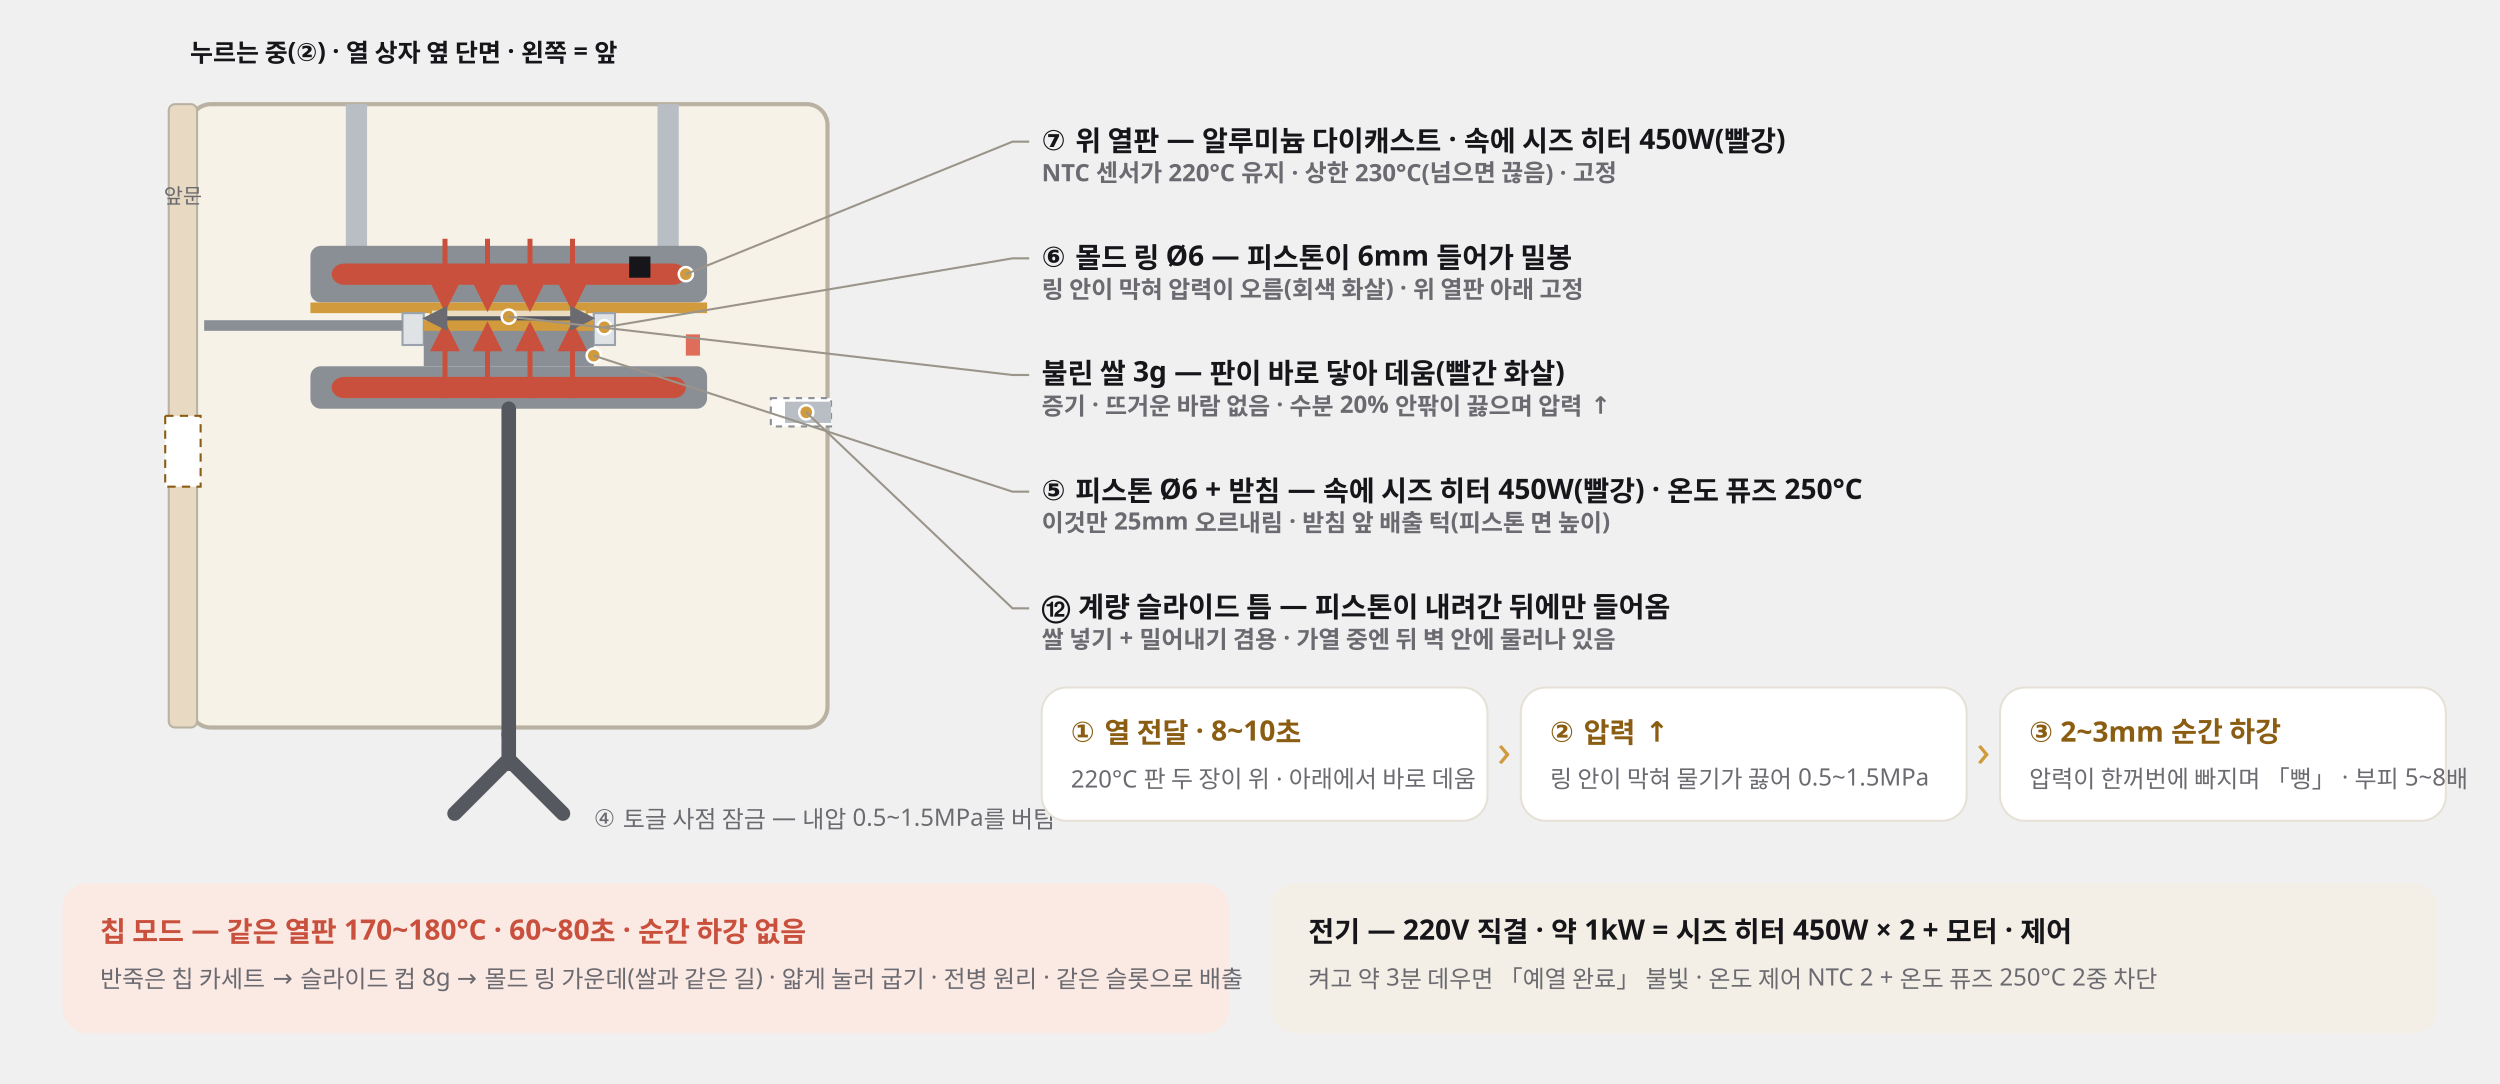
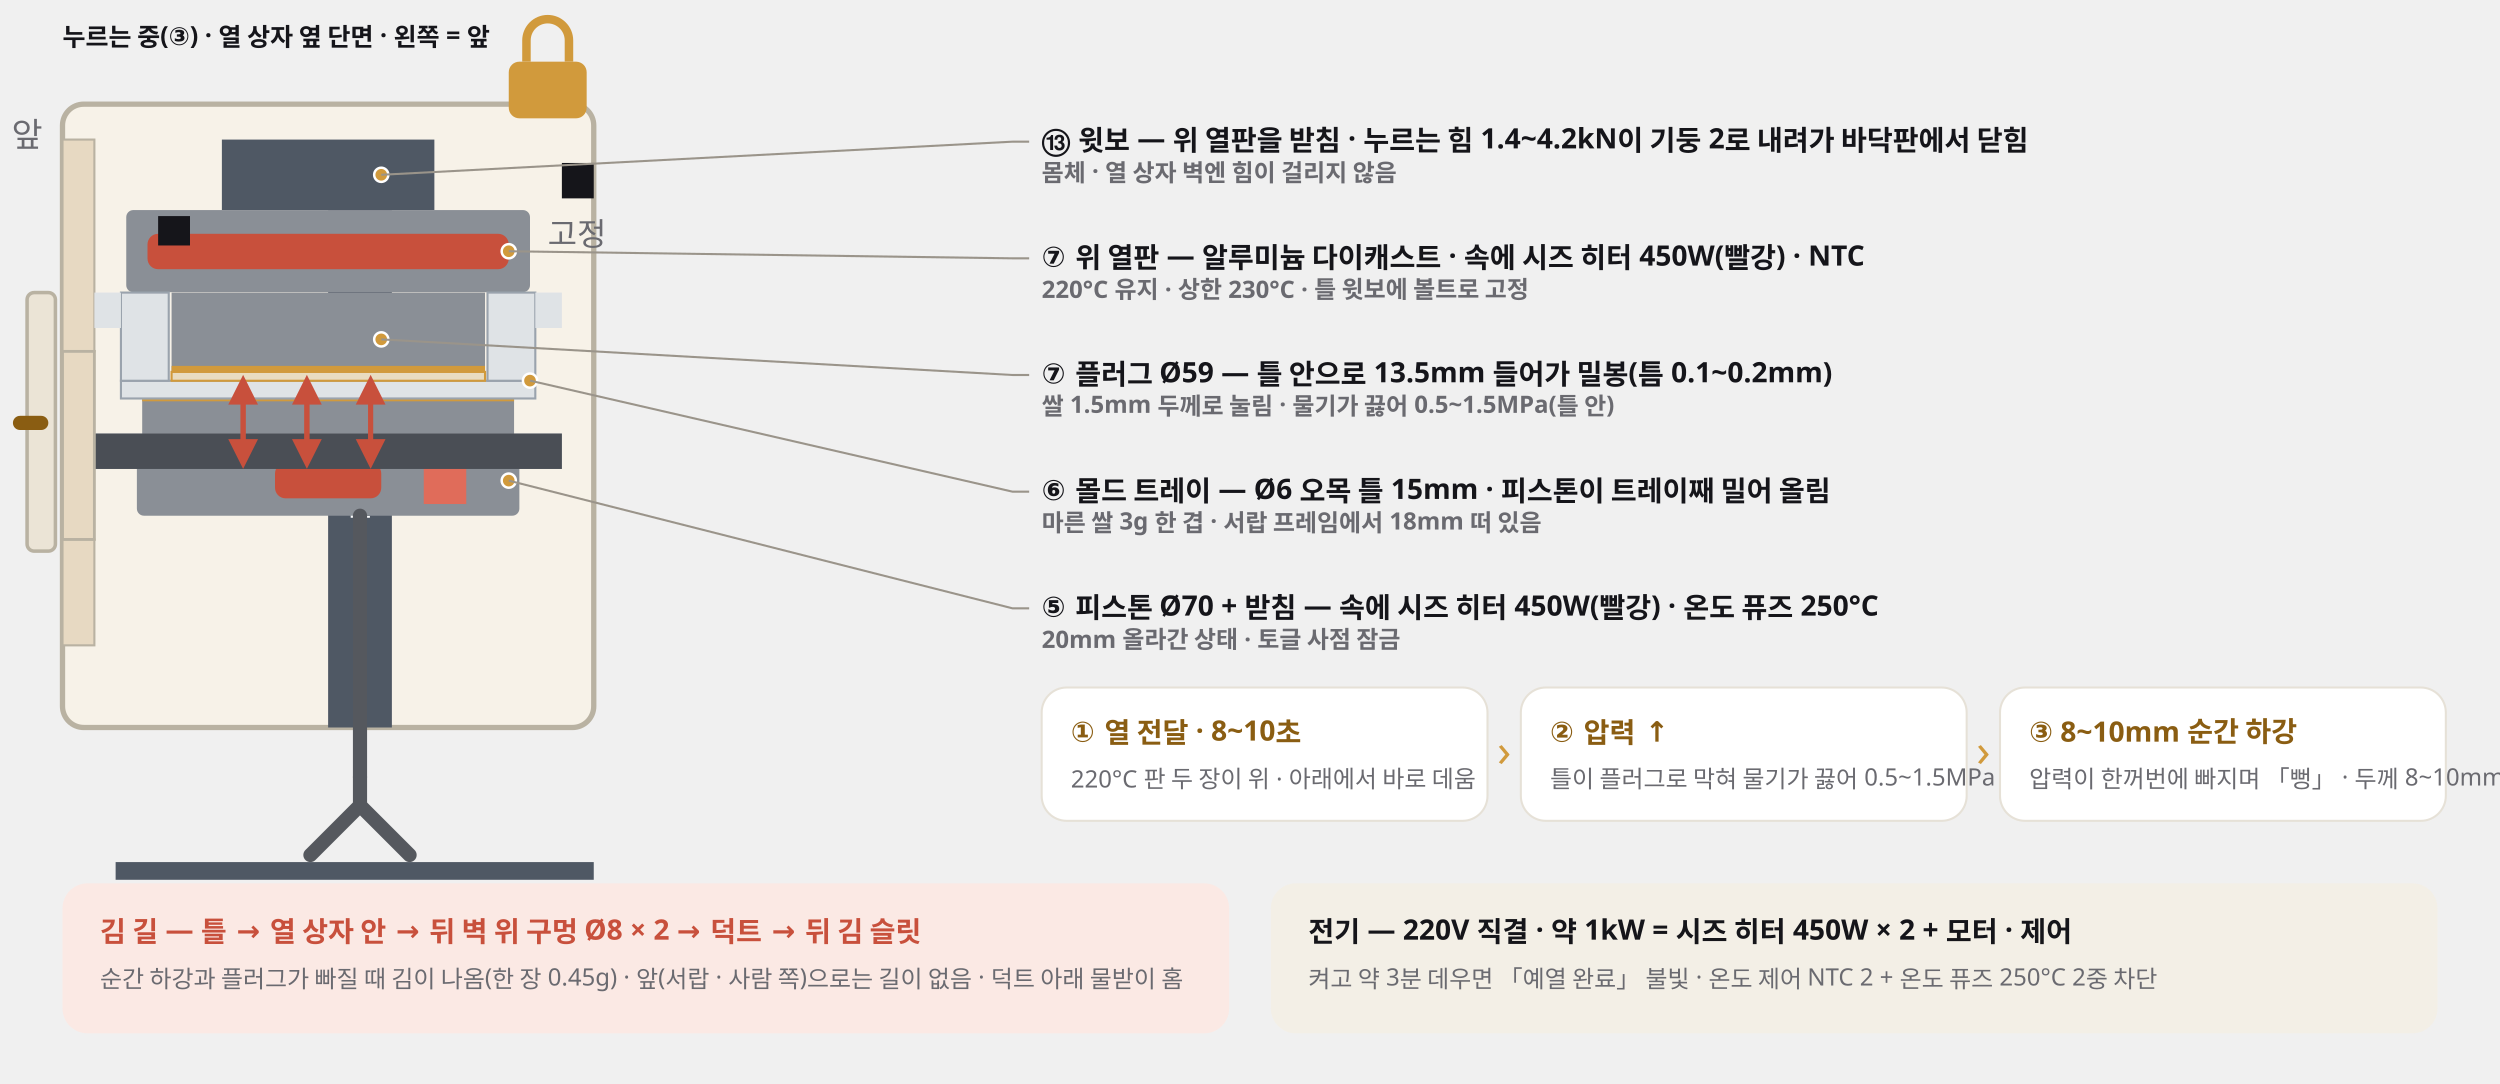
<svg xmlns="http://www.w3.org/2000/svg" viewBox="0 0 1200 520" font-family="NanumSquare, Pretendard, sans-serif">
  <defs>
    <pattern id="hatch" width="7" height="7" patternUnits="userSpaceOnUse" patternTransform="rotate(45)">
      <line x1="0" y1="0" x2="0" y2="7" stroke="#8a5d12" stroke-width="1.1" opacity=".55" />
    </pattern>
    <linearGradient id="glassT" x1="0" y1="0" x2="1" y2="1">
      <stop offset="0" stop-color="#3a3a40" />
      <stop offset=".5" stop-color="#101014" />
      <stop offset="1" stop-color="#2c2c32" />
    </linearGradient>
    <marker id="arr" viewBox="0 0 10 10" refX="8" refY="5" markerWidth="7" markerHeight="7" orient="auto-start-reverse">
      <path d="M0,0 L10,5 L0,10 z" fill="#d19a3c" />
    </marker>
    <marker id="arrg" viewBox="0 0 10 10" refX="8" refY="5" markerWidth="6" markerHeight="6" orient="auto-start-reverse">
      <path d="M0,0 L10,5 L0,10 z" fill="#6a6a70" />
    </marker>
    <marker id="arrh" viewBox="0 0 10 10" refX="8" refY="5" markerWidth="6" markerHeight="6" orient="auto-start-reverse">
      <path d="M0,0 L10,5 L0,10 z" fill="#c8503c" />
    </marker>
  </defs>
-   <rect x="91.2" y="50.0" width="306.0" height="299.2" fill="#f7f2e8" rx="10" stroke="#b9b2a2" stroke-width="2" />
-   <rect x="81.0" y="50.0" width="13.6" height="299.2" fill="#e7d9c2" rx="3" stroke="#b9b2a2" />
-   <rect x="79.3" y="199.6" width="17.0" height="34.0" fill="#fff" stroke="#8a5d12" stroke-dasharray="4 3" />
-   <rect x="166.0" y="50.0" width="10.2" height="71.4" fill="#b9bec4" />
-   <rect x="315.6" y="50.0" width="10.2" height="71.4" fill="#b9bec4" />
-   <rect x="149.0" y="118.0" width="190.4" height="27.2" fill="#8a8f96" rx="5" />
-   <rect x="159.2" y="126.5" width="170.0" height="10.2" fill="#c8503c" rx="6" />
-   <rect x="149.0" y="145.2" width="190.4" height="5.1" fill="#d19a3c" />
-   <rect x="193.2" y="150.3" width="10.2" height="15.3" fill="#dfe3e6" stroke="#9aa3ad" />
-   <rect x="285.0" y="150.3" width="10.2" height="15.3" fill="#dfe3e6" stroke="#9aa3ad" />
-   <rect x="149.0" y="175.8" width="190.4" height="20.4" fill="#8a8f96" rx="5" />
-   <rect x="159.2" y="180.9" width="170.0" height="10.2" fill="#c8503c" rx="6" />
-   <rect x="203.4" y="155.4" width="81.6" height="20.4" fill="#8a8f96" />
-   <rect x="203.4" y="153.7" width="81.6" height="5.1" fill="#d19a3c" />
-   <rect x="98.0" y="153.7" width="95.2" height="5.1" fill="#8a8f96" />
-   <rect x="329.2" y="160.5" width="6.8" height="10.2" fill="#e06c5a" />
-   <rect x="206.8" y="148.6" width="74.8" height="5.1" fill="#e9dcc0" stroke="#d19a3c" />
-   <rect x="370.0" y="191.1" width="28.9" height="13.6" fill="#fff" stroke="#8a8f96" stroke-dasharray="3 3" />
-   <rect x="376.8" y="192.8" width="22.1" height="10.2" fill="#b9bec4" />
-   <rect x="302.0" y="123.1" width="10.2" height="10.2" fill="#15151a" />
-   <line x1="213.6" y1="114.6" x2="213.6" y2="146.9" stroke="#c8503c" stroke-width="2.4" marker-end="url(#arrh)" />
-   <line x1="213.6" y1="191.1" x2="213.6" y2="157.1" stroke="#c8503c" stroke-width="2.4" marker-end="url(#arrh)" />
-   <line x1="234.0" y1="114.6" x2="234.0" y2="146.9" stroke="#c8503c" stroke-width="2.4" marker-end="url(#arrh)" />
-   <line x1="234.0" y1="191.1" x2="234.0" y2="157.1" stroke="#c8503c" stroke-width="2.4" marker-end="url(#arrh)" />
-   <line x1="254.4" y1="114.6" x2="254.4" y2="146.9" stroke="#c8503c" stroke-width="2.4" marker-end="url(#arrh)" />
-   <line x1="254.4" y1="191.1" x2="254.4" y2="157.1" stroke="#c8503c" stroke-width="2.4" marker-end="url(#arrh)" />
-   <line x1="274.8" y1="114.6" x2="274.8" y2="146.9" stroke="#c8503c" stroke-width="2.4" marker-end="url(#arrh)" />
-   <line x1="274.8" y1="191.1" x2="274.8" y2="157.1" stroke="#c8503c" stroke-width="2.4" marker-end="url(#arrh)" />
-   <line x1="244.2" y1="152.8" x2="205.1" y2="152.8" stroke="#55585e" stroke-width="2" marker-end="url(#arrg)" />
-   <line x1="244.2" y1="152.8" x2="283.3" y2="152.8" stroke="#55585e" stroke-width="2" marker-end="url(#arrg)" />
-   <line x1="244.2" y1="196.2" x2="244.2" y2="352.6" stroke="#55585e" stroke-width="7" stroke-linecap="round" />
-   <path d="M244.2 352.6 v14 M244.2 364.5 l-26 26 M244.2 364.5 l26 26" fill="none" stroke="#55585e" stroke-width="7" stroke-linecap="round" />
-   <text x="285.0" y="396.8" font-size="11.5" fill="#6a6a70">④ 토글 사점 잠금 — 내압 0.5~1.5MPa를 버팀</text>
-   <text x="87.8" y="97.6" font-size="10" fill="#6a6a70" text-anchor="middle">앞문</text>
-   <text x="91.2" y="29.6" font-size="12" font-weight="800" fill="#15151a">누르는 중(②) · 열 상자 옆 단면 · 왼쪽 = 앞</text>
-   <circle cx="329.2" cy="131.6" r="3.4" fill="#d19a3c" stroke="#fff" stroke-width="1.2" />
-   <polyline points="329.2,131.6 486.0,68.0 494.0,68.0" fill="none" stroke="#9a948a" stroke-width="1" />
-   <text x="500" y="72" font-size="13.5" font-weight="800" fill="#15151a">⑦ 위 열판 — 알루미늄 다이캐스트 · 속에 시즈 히터 450W(빨강)</text>
-   <text x="500" y="87" font-size="11.5" font-weight="600" fill="#6a6a70">NTC 센서가 220°C 유지 · 상한 230°C(넘으면 끊음) · 고정</text>
-   <circle cx="290.1" cy="157.1" r="3.4" fill="#d19a3c" stroke="#fff" stroke-width="1.2" />
-   <polyline points="290.1,157.1 486.0,124.0 494.0,124.0" fill="none" stroke="#9a948a" stroke-width="1" />
-   <text x="500" y="128" font-size="13.5" font-weight="800" fill="#15151a">⑥ 몰드 링 Ø6 — 피스톤이 6mm 들어가 밀봉</text>
-   <text x="500" y="143" font-size="11.5" font-weight="600" fill="#6a6a70">링 안이 막혀 압력이 오름(회색 화살) · 위 열판 아래 고정</text>
-   <circle cx="244.2" cy="152.0" r="3.4" fill="#d19a3c" stroke="#fff" stroke-width="1.2" />
-   <polyline points="244.2,152.0 486.0,180.0 494.0,180.0" fill="none" stroke="#9a948a" stroke-width="1" />
-   <text x="500" y="184" font-size="13.5" font-weight="800" fill="#15151a">불린 쌀 3g — 판이 바로 닿아 데움(빨간 화살)</text>
-   <text x="500" y="199" font-size="11.5" font-weight="600" fill="#6a6a70">증기 · 뜨거운 바람 없음 · 수분 20% 안팎이 끓으며 압력 ↑</text>
-   <circle cx="285.0" cy="170.7" r="3.4" fill="#d19a3c" stroke="#fff" stroke-width="1.2" />
-   <polyline points="285.0,170.7 486.0,236.0 494.0,236.0" fill="none" stroke="#9a948a" stroke-width="1" />
-   <text x="500" y="240" font-size="13.5" font-weight="800" fill="#15151a">⑤ 피스톤 Ø6 + 받침 — 속에 시즈 히터 450W(빨강) · 온도 퓨즈 250°C</text>
-   <text x="500" y="255" font-size="11.5" font-weight="600" fill="#6a6a70">이것만 25mm 오르내림 · 받침 앞 배출 턱(피스톤 면 높이)</text>
-   <circle cx="387.0" cy="197.9" r="3.4" fill="#d19a3c" stroke="#fff" stroke-width="1.2" />
-   <polyline points="387.0,197.9 486.0,292.0 494.0,292.0" fill="none" stroke="#9a948a" stroke-width="1" />
-   <text x="500" y="296" font-size="13.5" font-weight="800" fill="#15151a">⑫ 계량 슬라이드 틈 — 피스톤이 내려간 뒤에만 들어옴</text>
-   <text x="500" y="311" font-size="11.5" font-weight="600" fill="#6a6a70">쌀 넣기 + 밀어내기 겸용 · 가열 중엔 뒤 벽 안에 물러나 있음</text>
+   <g transform="translate(30,50) scale(1.7) translate(-66,-62)">
+     <rect x="66" y="62" width="150" height="176" rx="6" fill="#f7f2e8" stroke="#b9b2a2" stroke-width="1.5" />
+     <rect x="192" y="50" width="22" height="16" rx="3" fill="#d19a3c" />
+     <path d="M197 50 v-6 a6 6 0 0 1 12 0 v6" fill="none" stroke="#d19a3c" stroke-width="2.4" />
+     <text x="56" y="74" font-size="9.5" fill="#6a6a70" text-anchor="middle">앞</text>
+     <rect x="66.0" y="72.0" width="9.0" height="59.8" fill="#e7d9c2" stroke="#b9b2a2" stroke-width=".6" />
+     <rect x="66.0" y="184.9" width="9.0" height="29.9" fill="#e7d9c2" stroke="#b9b2a2" stroke-width=".6" />
+     <rect x="207.0" y="78.6" width="9.0" height="10.0" fill="#15151a" />
+     <rect x="141.0" y="91.9" width="18.0" height="146.1" fill="#4f5864" />
+     <rect x="111.0" y="72.0" width="60.0" height="19.9" fill="#4f5864" />
+     <text x="150.0" y="178.2" font-size="8.5" fill="#fff" text-anchor="middle">틀</text>
+     <rect x="84.0" y="91.9" width="114.0" height="23.2" fill="#8a8f96" rx="2" />
+     <rect x="90.0" y="98.6" width="102.0" height="10.0" fill="#c8503c" rx="3" />
+     <rect x="96.8" y="115.2" width="88.5" height="22.4" fill="#8a8f96" />
+     <rect x="96.8" y="135.9" width="88.5" height="1.7" fill="#d19a3c" />
+     <rect x="93.0" y="93.6" width="9.0" height="8.3" fill="#15151a" />
+     <text x="203.0" y="101.9" font-size="9" fill="#6a6a70">고정</text>
+     <rect x="75.0" y="155.0" width="132.0" height="10.0" fill="#b9bec4" />
+     <rect x="87.0" y="158.3" width="108.0" height="19.9" fill="#8a8f96" rx="2" />
+     <rect x="126.0" y="163.3" width="30.0" height="10.0" fill="#c8503c" rx="3" />
+     <rect x="88.5" y="145.0" width="105.0" height="13.3" fill="#8a8f96" />
+     <rect x="88.5" y="144.2" width="105.0" height="1.7" fill="#d19a3c" />
+     <rect x="168.0" y="161.6" width="12.0" height="13.3" fill="#e06c5a" />
+     <rect x="75.0" y="155.0" width="132.0" height="10.0" fill="#4a4e55" />
+     <rect x="66.0" y="131.8" width="9.0" height="53.1" fill="#e7d9c2" stroke="#b9b2a2" stroke-width=".8" />
+     <rect x="56.0" y="115.2" width="8" height="73.0" rx="2" fill="#ebe4d6" stroke="#b9b2a2" />
+     <rect x="52.0" y="150.0" width="10" height="4" rx="2" fill="#8a5d12" />
+     <rect x="82.5" y="140.1" width="117.0" height="5.0" fill="#dfe3e6" stroke="#9aa3ad" stroke-width=".6" />
+     <rect x="186.0" y="115.2" width="13.5" height="24.9" fill="#dfe3e6" stroke="#9aa3ad" stroke-width=".6" />
+     <rect x="82.5" y="115.2" width="13.5" height="24.9" fill="#dfe3e6" stroke="#9aa3ad" stroke-width=".6" />
+     <rect x="199.5" y="115.2" width="7.5" height="10.0" fill="#dfe3e6" />
+     <rect x="75.0" y="115.2" width="7.5" height="10.0" fill="#dfe3e6" />
+     <rect x="96.8" y="137.6" width="88.5" height="2.5" fill="#e9dcc0" stroke="#d19a3c" stroke-width=".6" />
+     <line x1="117.0" y1="145.0" x2="117.0" y2="163.3" stroke="#c8503c" stroke-width="1.4" marker-end="url(#arrh)" />
+     <line x1="117.0" y1="158.3" x2="117.0" y2="140.1" stroke="#c8503c" stroke-width="1.4" marker-end="url(#arrh)" />
+     <line x1="135.0" y1="145.0" x2="135.0" y2="163.3" stroke="#c8503c" stroke-width="1.4" marker-end="url(#arrh)" />
+     <line x1="135.0" y1="158.3" x2="135.0" y2="140.1" stroke="#c8503c" stroke-width="1.4" marker-end="url(#arrh)" />
+     <line x1="153.0" y1="145.0" x2="153.0" y2="163.3" stroke="#c8503c" stroke-width="1.4" marker-end="url(#arrh)" />
+     <line x1="153.0" y1="158.3" x2="153.0" y2="140.1" stroke="#c8503c" stroke-width="1.4" marker-end="url(#arrh)" />
+     <line x1="150.0" y1="178.2" x2="150.0" y2="252" stroke="#55585e" stroke-width="4" stroke-linecap="round" />
+     <path d="M150.0 252 v8 M150.0 260 l-14 14 M150.0 260 l14 14" fill="none" stroke="#55585e" stroke-width="4" stroke-linecap="round" />
+     <rect x="81.0" y="276" width="135.0" height="5" fill="#4f5864" />
+     <rect x="106" y="286" width="40" height="14" rx="4" fill="#5a5e66" />
+     <text x="152" y="297" font-size="10" fill="#6a6a70">모터(바닥)</text>
+   </g>
+   <text x="30.0" y="22.0" font-size="12" font-weight="800" fill="#15151a">누르는 중(③) · 열 상자 옆 단면 · 왼쪽 = 앞</text>
+   <circle cx="183.0" cy="83.9" r="3.4" fill="#d19a3c" stroke="#fff" stroke-width="1.2" />
+   <polyline points="183.0,83.9 486.0,68.0 494.0,68.0" fill="none" stroke="#9a948a" stroke-width="1" />
+   <text x="500" y="72" font-size="13.5" font-weight="800" fill="#15151a">⑬ 윗보 — 위 열판을 받침 · 누르는 힘 1.4~4.2kN이 기둥 2로 내려가 바닥판에서 닫힘</text>
+   <text x="500" y="87" font-size="11.5" font-weight="600" fill="#6a6a70">몸체 · 열 상자 벽엔 힘이 걸리지 않음</text>
+   <circle cx="244.2" cy="120.6" r="3.4" fill="#d19a3c" stroke="#fff" stroke-width="1.2" />
+   <polyline points="244.2,120.6 486.0,124.0 494.0,124.0" fill="none" stroke="#9a948a" stroke-width="1" />
+   <text x="500" y="128" font-size="13.5" font-weight="800" fill="#15151a">⑦ 위 열판 — 알루미늄 다이캐스트 · 속에 시즈 히터 450W(빨강) · NTC</text>
+   <text x="500" y="143" font-size="11.5" font-weight="600" fill="#6a6a70">220°C 유지 · 상한 230°C · 틀 윗보에 볼트로 고정</text>
+   <circle cx="183.0" cy="162.9" r="3.4" fill="#d19a3c" stroke="#fff" stroke-width="1.2" />
+   <polyline points="183.0,162.9 486.0,180.0 494.0,180.0" fill="none" stroke="#9a948a" stroke-width="1" />
+   <text x="500" y="184" font-size="13.5" font-weight="800" fill="#15151a">⑦ 플러그 Ø59 — 틀 안으로 13.5mm 들어가 밀봉(틈 0.1~0.2mm)</text>
+   <text x="500" y="199" font-size="11.5" font-weight="600" fill="#6a6a70">쌀 1.5mm 두께로 눌림 · 물기가 끓어 0.5~1.5MPa(틀 안)</text>
+   <circle cx="254.4" cy="182.7" r="3.4" fill="#d19a3c" stroke="#fff" stroke-width="1.2" />
+   <polyline points="254.4,182.7 486.0,236.0 494.0,236.0" fill="none" stroke="#9a948a" stroke-width="1" />
+   <text x="500" y="240" font-size="13.5" font-weight="800" fill="#15151a">⑥ 몰드 트레이 — Ø6 오목 틀 15mm · 피스톤이 트레이째 밀어 올림</text>
+   <text x="500" y="255" font-size="11.5" font-weight="600" fill="#6a6a70">마른 쌀 3g 한 겹 · 서랍 프레임에서 18mm 떠 있음</text>
+   <circle cx="244.2" cy="230.7" r="3.4" fill="#d19a3c" stroke="#fff" stroke-width="1.2" />
+   <polyline points="244.2,230.7 486.0,292.0 494.0,292.0" fill="none" stroke="#9a948a" stroke-width="1" />
+   <text x="500" y="296" font-size="13.5" font-weight="800" fill="#15151a">⑤ 피스톤 Ø70 + 받침 — 속에 시즈 히터 450W(빨강) · 온도 퓨즈 250°C</text>
+   <text x="500" y="311" font-size="11.5" font-weight="600" fill="#6a6a70">20mm 올라간 상태 · 토글 사점 잠금</text>
  <rect x="500" y="330" width="214" height="64" rx="12" fill="#fff" stroke="#e6e1d7" />
  <text x="514" y="356" font-size="13.5" font-weight="800" fill="#8a5d12">① 열 전달 · 8~10초</text>
  <text x="514" y="378" font-size="11.5" fill="#6a6a70">220°C 판 두 장이 위 · 아래에서 바로 데움</text>
  <text x="722" y="368" font-size="22" fill="#d19a3c" text-anchor="middle">›</text>
  <rect x="730" y="330" width="214" height="64" rx="12" fill="#fff" stroke="#e6e1d7" />
  <text x="744" y="356" font-size="13.5" font-weight="800" fill="#8a5d12">② 압력 ↑</text>
-   <text x="744" y="378" font-size="11.5" fill="#6a6a70">링 안이 막혀 물기가 끓어 0.5~1.5MPa</text>
+   <text x="744" y="378" font-size="11.5" fill="#6a6a70">틀이 플러그로 막혀 물기가 끓어 0.5~1.5MPa</text>
  <text x="952" y="368" font-size="22" fill="#d19a3c" text-anchor="middle">›</text>
  <rect x="960" y="330" width="214" height="64" rx="12" fill="#fff" stroke="#e6e1d7" />
-   <text x="974" y="356" font-size="13.5" font-weight="800" fill="#8a5d12">③ 2~3mm 순간 하강</text>
-   <text x="974" y="378" font-size="11.5" fill="#6a6a70">압력이 한꺼번에 빠지며 「뻥」 · 부피 5~8배</text>
+   <text x="974" y="356" font-size="13.5" font-weight="800" fill="#8a5d12">③ 8~10mm 순간 하강</text>
+   <text x="974" y="378" font-size="11.5" fill="#6a6a70">압력이 한꺼번에 빠지며 「뻥」 · 두께 8~10mm</text>
  <rect x="30" y="424" width="560" height="72" rx="12" fill="#fbe9e4" />
-   <text x="48" y="452" font-size="13.5" font-weight="800" fill="#c8503c">칩 모드 — 같은 열판 170~180°C · 60~80초 · 순간 하강 없음</text>
-   <text x="48" y="474" font-size="11.5" fill="#6a6a70">반죽은 칩 카세트 → 슬라이드 컵 8g → 몰드 링 가운데(쌀과 같은 길) · 얇게 눌러 굽기 · 전병 원리 · 같은 슬롯으로 배출</text>
+   <text x="48" y="452" font-size="13.5" font-weight="800" fill="#c8503c">김 길 — 틀 → 열 상자 안 → 뒤 벽 위 구멍 Ø8 × 2 → 덕트 → 뒤 김 슬릿</text>
+   <text x="48" y="474" font-size="11.5" fill="#6a6a70">순간 하강과 플러그가 빠질 때 김이 나옴(한 장 0.45g) · 앞(서랍 · 사람 쪽)으로는 길이 없음 · 덕트 아래 물받이 홈</text>
  <rect x="610" y="424" width="560" height="72" rx="12" fill="#f3efe6" />
  <text x="628" y="452" font-size="13.5" font-weight="800" fill="#15151a">전기 — 220V 직결 · 약 1kW = 시즈 히터 450W × 2 + 모터 · 제어</text>
  <text x="628" y="474" font-size="11.5" fill="#6a6a70">켜고 약 3분 데우면 「예열 완료」 불빛 · 온도 제어 NTC 2 + 온도 퓨즈 250°C 2중 차단</text>
</svg>
